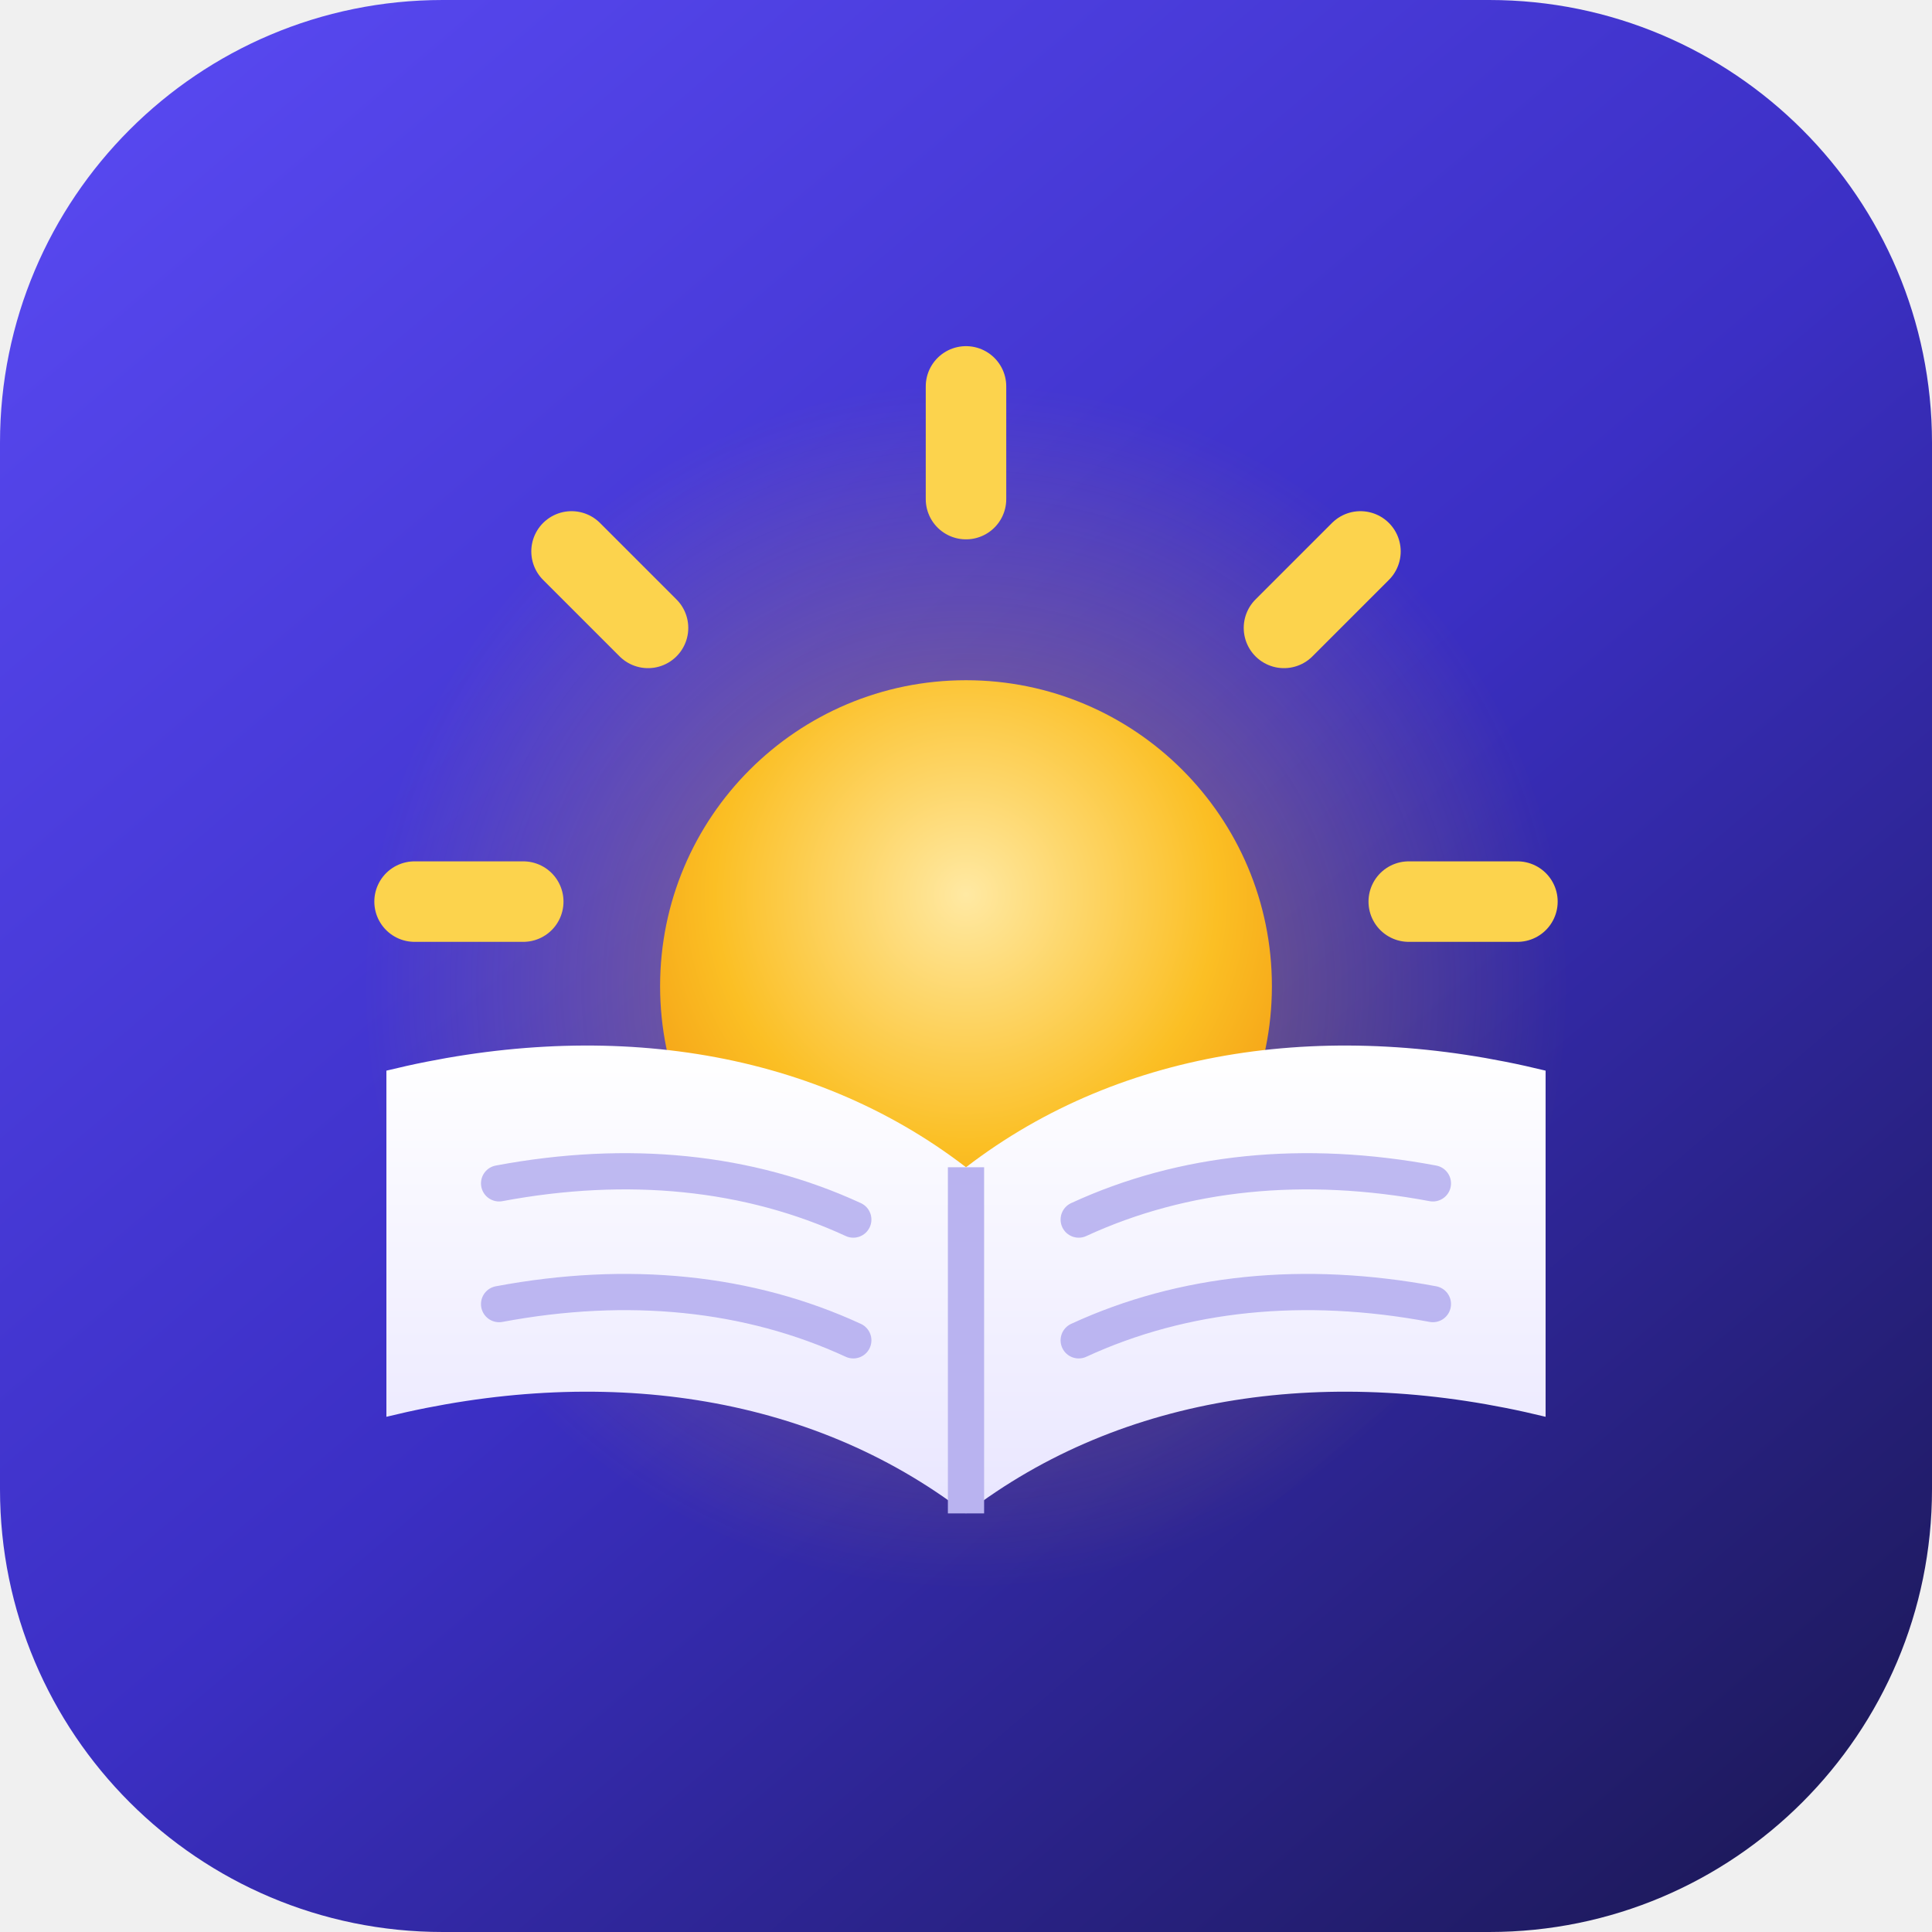
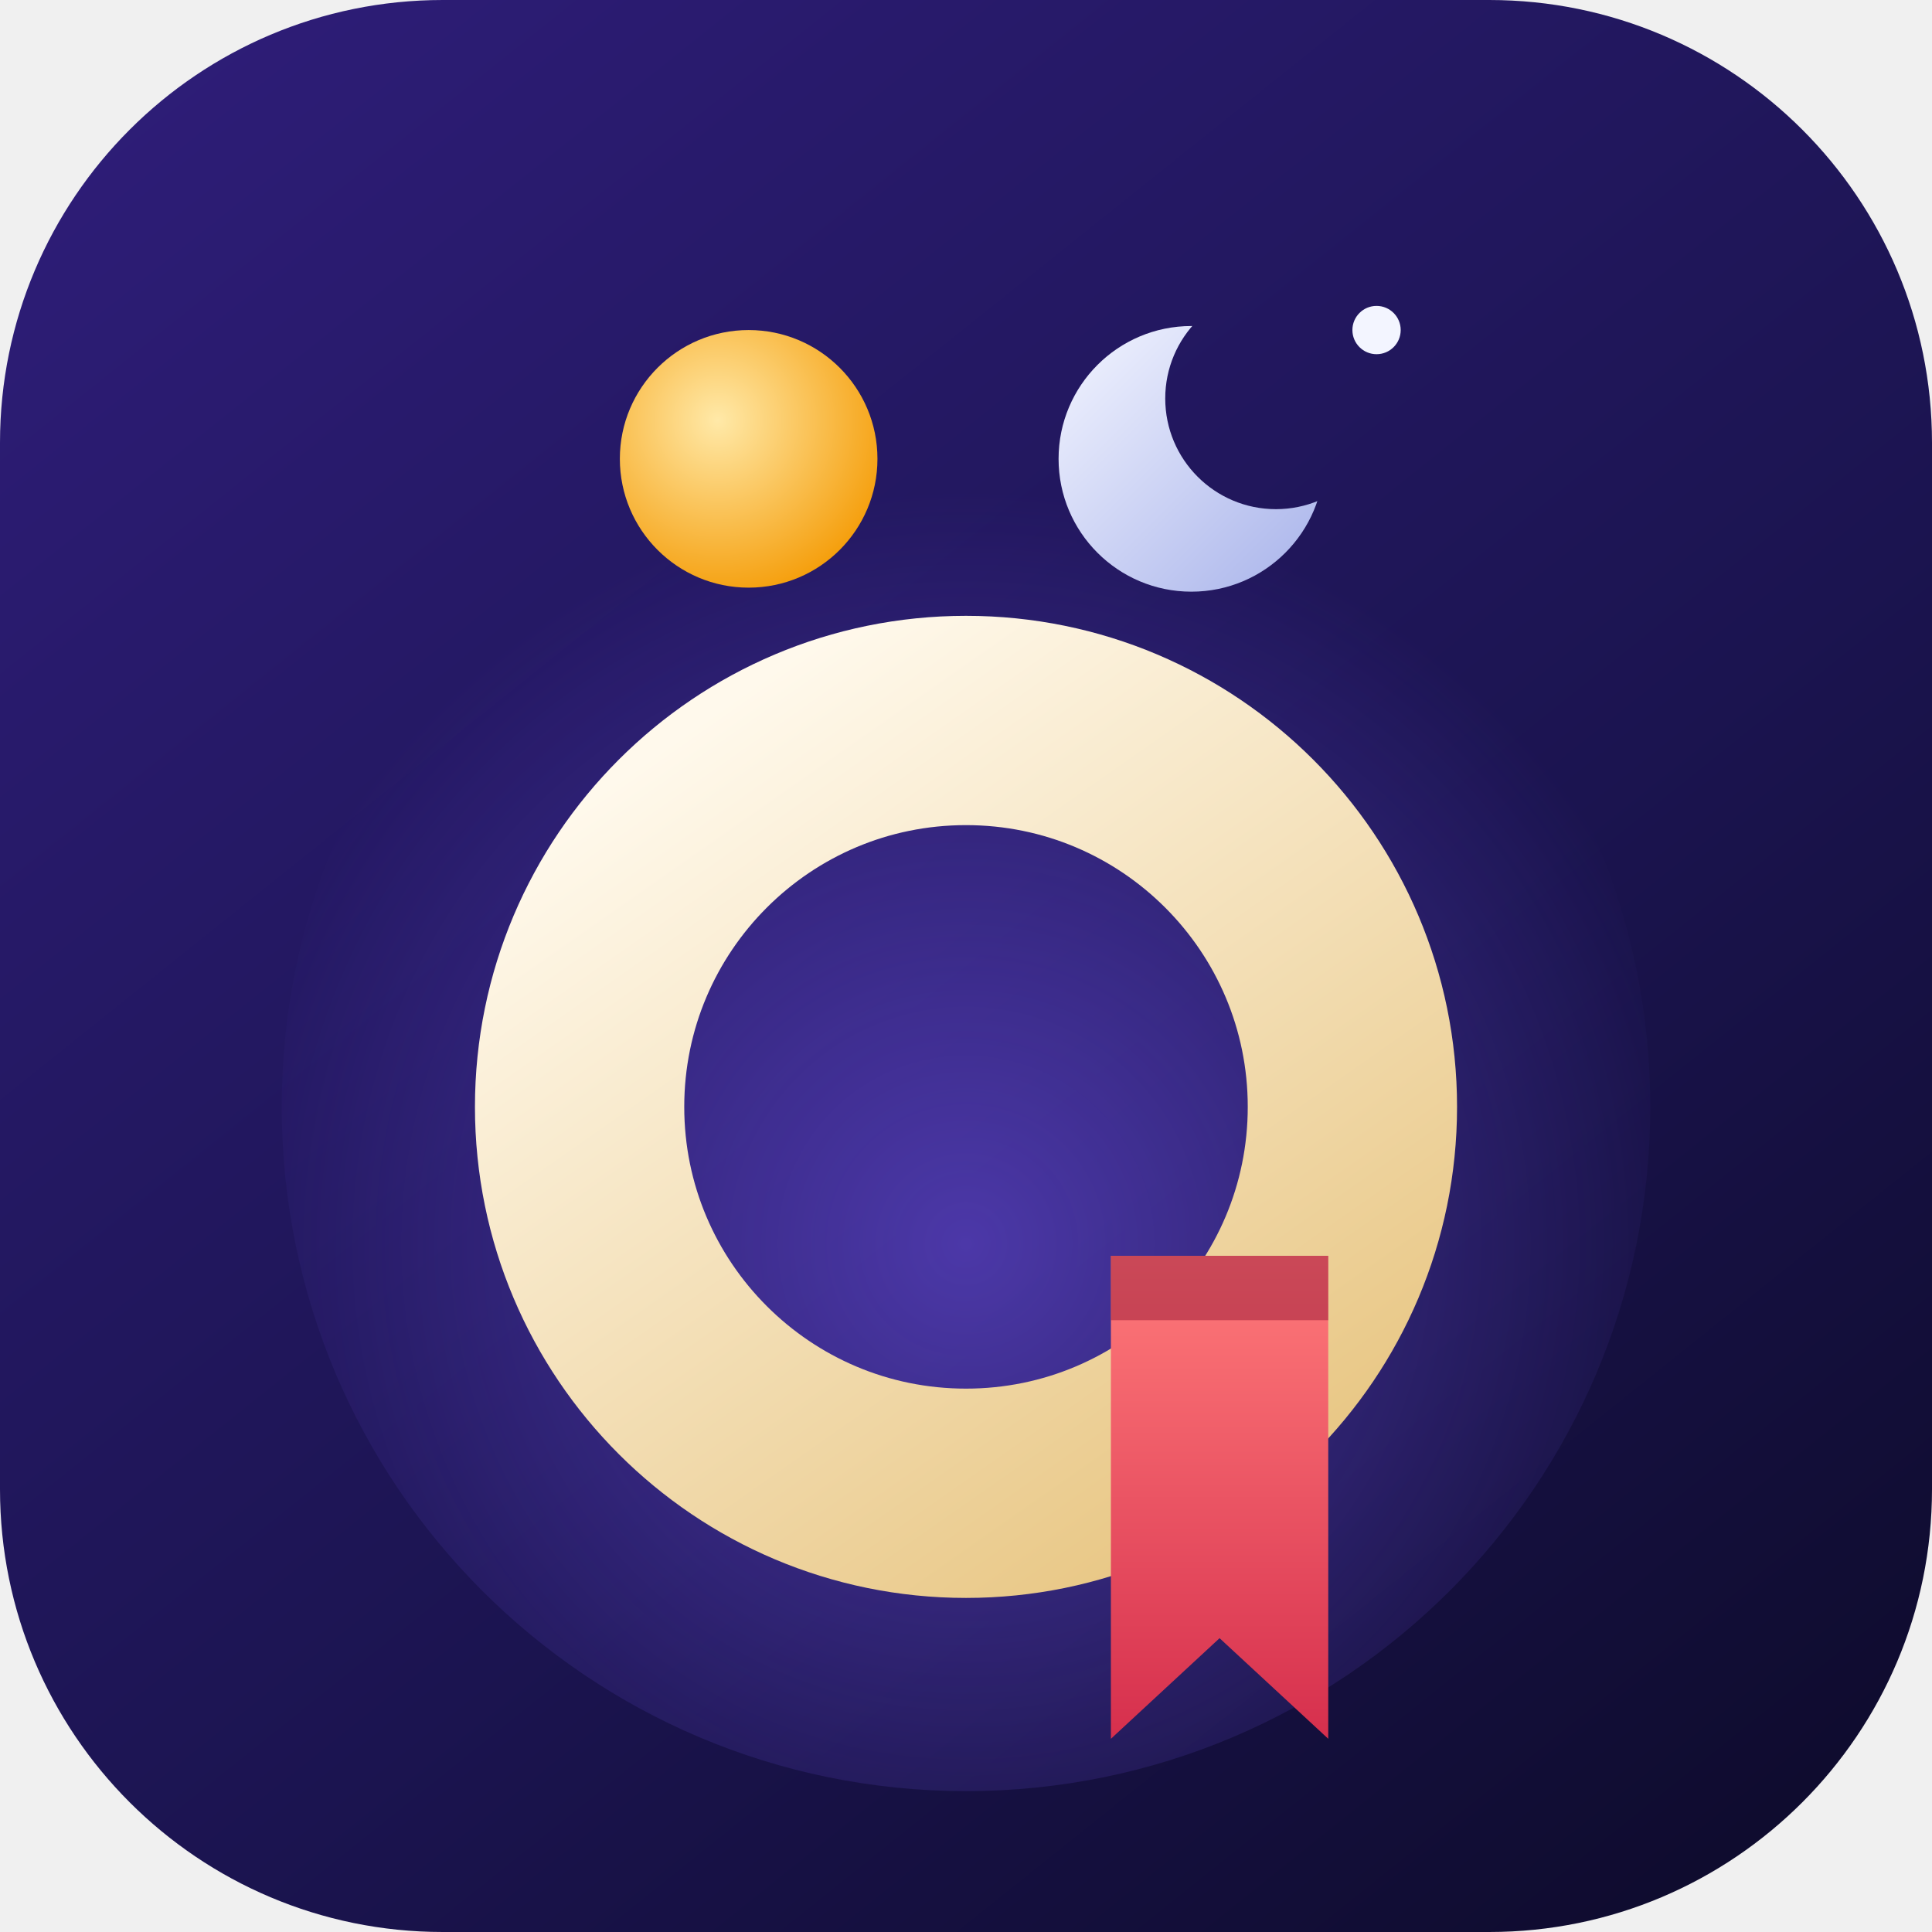
<svg xmlns="http://www.w3.org/2000/svg" viewBox="0 0 48 48" role="img" aria-label="Röznoma">
  <defs>
-     <linearGradient id="rz-bg" x1="0" y1="0" x2="0.85" y2="1">
-       <stop offset="0" stop-color="#5B4BF5" />
-       <stop offset="0.55" stop-color="#3B2FC4" />
-       <stop offset="1" stop-color="#1E1A5E" />
+     <linearGradient id="rz-bg" x1="0.1" y1="0" x2="0.9" y2="1">
+       <stop offset="0" stop-color="#2E1D78" />
+       <stop offset="0.6" stop-color="#1B1450" />
+       <stop offset="1" stop-color="#0E0B2C" />
    </linearGradient>
-     <radialGradient id="rz-sun" cx="0.5" cy="0.35" r="0.75">
-       <stop offset="0" stop-color="#FFE9A3" />
-       <stop offset="0.55" stop-color="#FBBF24" />
-       <stop offset="1" stop-color="#F08A0B" />
+     <linearGradient id="rz-paper" x1="0.15" y1="0" x2="0.85" y2="1">
+       <stop offset="0" stop-color="#FFF9EC" />
+       <stop offset="1" stop-color="#E9C887" />
+     </linearGradient>
+     <linearGradient id="rz-ribbon" x1="0" y1="0" x2="0" y2="1">
+       <stop offset="0" stop-color="#FF7A7A" />
+       <stop offset="1" stop-color="#D62F4D" />
+     </linearGradient>
+     <radialGradient id="rz-sun" cx="0.38" cy="0.35" r="0.7">
+       <stop offset="0" stop-color="#FFE9A8" />
+       <stop offset="1" stop-color="#F59E0B" />
    </radialGradient>
-     <linearGradient id="rz-page" x1="0" y1="0" x2="0" y2="1">
-       <stop offset="0" stop-color="#FFFFFF" />
-       <stop offset="1" stop-color="#E9E6FF" />
+     <linearGradient id="rz-moon" x1="0" y1="0" x2="1" y2="1">
+       <stop offset="0" stop-color="#F3F5FF" />
+       <stop offset="1" stop-color="#A7B2EA" />
    </linearGradient>
-     <radialGradient id="rz-glow" cx="0.5" cy="0.5" r="0.5">
-       <stop offset="0" stop-color="#FBBF24" stop-opacity="0.45" />
-       <stop offset="1" stop-color="#FBBF24" stop-opacity="0" />
+     <radialGradient id="rz-halo" cx="0.5" cy="0.6" r="0.55">
+       <stop offset="0" stop-color="#7C5CFF" stop-opacity="0.5" />
+       <stop offset="1" stop-color="#7C5CFF" stop-opacity="0" />
    </radialGradient>
+     <mask id="rz-crescent">
+       <rect width="48" height="48" fill="#fff" />
+       <circle cx="31.7" cy="9.9" r="2.75" fill="#000" />
+     </mask>
  </defs>
  <rect width="48" height="48" rx="11" fill="url(#rz-bg)" />
-   <circle cx="24" cy="24.5" r="15" fill="url(#rz-glow)" />
-   <g stroke="#FCD34D" stroke-width="2" stroke-linecap="round">
-     <path d="M24 9.6V12.4" />
-     <path d="M14.2 13.7L16.1 15.6" />
-     <path d="M33.8 13.7L31.9 15.6" />
-     <path d="M10.3 22.4H13" />
-     <path d="M37.7 22.4H35" />
-   </g>
-   <circle cx="24" cy="24.5" r="7.6" fill="url(#rz-sun)" />
-   <path d="M24 37.6C20.1 34.6 14.9 33.9 9.6 35.2V26.6C14.9 25.3 20.1 26 24 29Z" fill="url(#rz-page)" />
-   <path d="M24 37.6C27.9 34.6 33.1 33.9 38.4 35.2V26.6C33.1 25.3 27.9 26 24 29Z" fill="url(#rz-page)" />
-   <path d="M24 29V37.6" stroke="#B9B3F0" stroke-width="0.9" />
-   <g stroke="#8F86E6" stroke-opacity="0.55" stroke-width="0.9" stroke-linecap="round" fill="none">
-     <path d="M12.4 29.4C15.6 28.8 18.6 29.1 21.2 30.3" />
-     <path d="M12.4 32.4C15.6 31.8 18.6 32.1 21.2 33.3" />
-     <path d="M35.6 29.4C32.4 28.8 29.4 29.1 26.8 30.3" />
-     <path d="M35.6 32.4C32.4 31.8 29.4 32.1 26.8 33.3" />
-   </g>
+   <circle cx="24" cy="27.5" r="17" fill="url(#rz-halo)" />
+   <circle cx="24" cy="27.5" r="9.6" fill="none" stroke="url(#rz-paper)" stroke-width="5.2" />
+   <path d="M27.6 31.2V43.2L30.3 40.7L33 43.2V31.2Z" fill="url(#rz-ribbon)" />
+   <path d="M27.6 31.2H33V32.8H27.6Z" fill="#9E1F3A" opacity="0.55" />
+   <circle cx="18.6" cy="11.4" r="3.2" fill="url(#rz-sun)" />
+   <circle cx="29.6" cy="11.4" r="3.3" fill="url(#rz-moon)" mask="url(#rz-crescent)" />
+   <circle cx="34.2" cy="8.2" r="0.6" fill="#F3F5FF" />
</svg>
